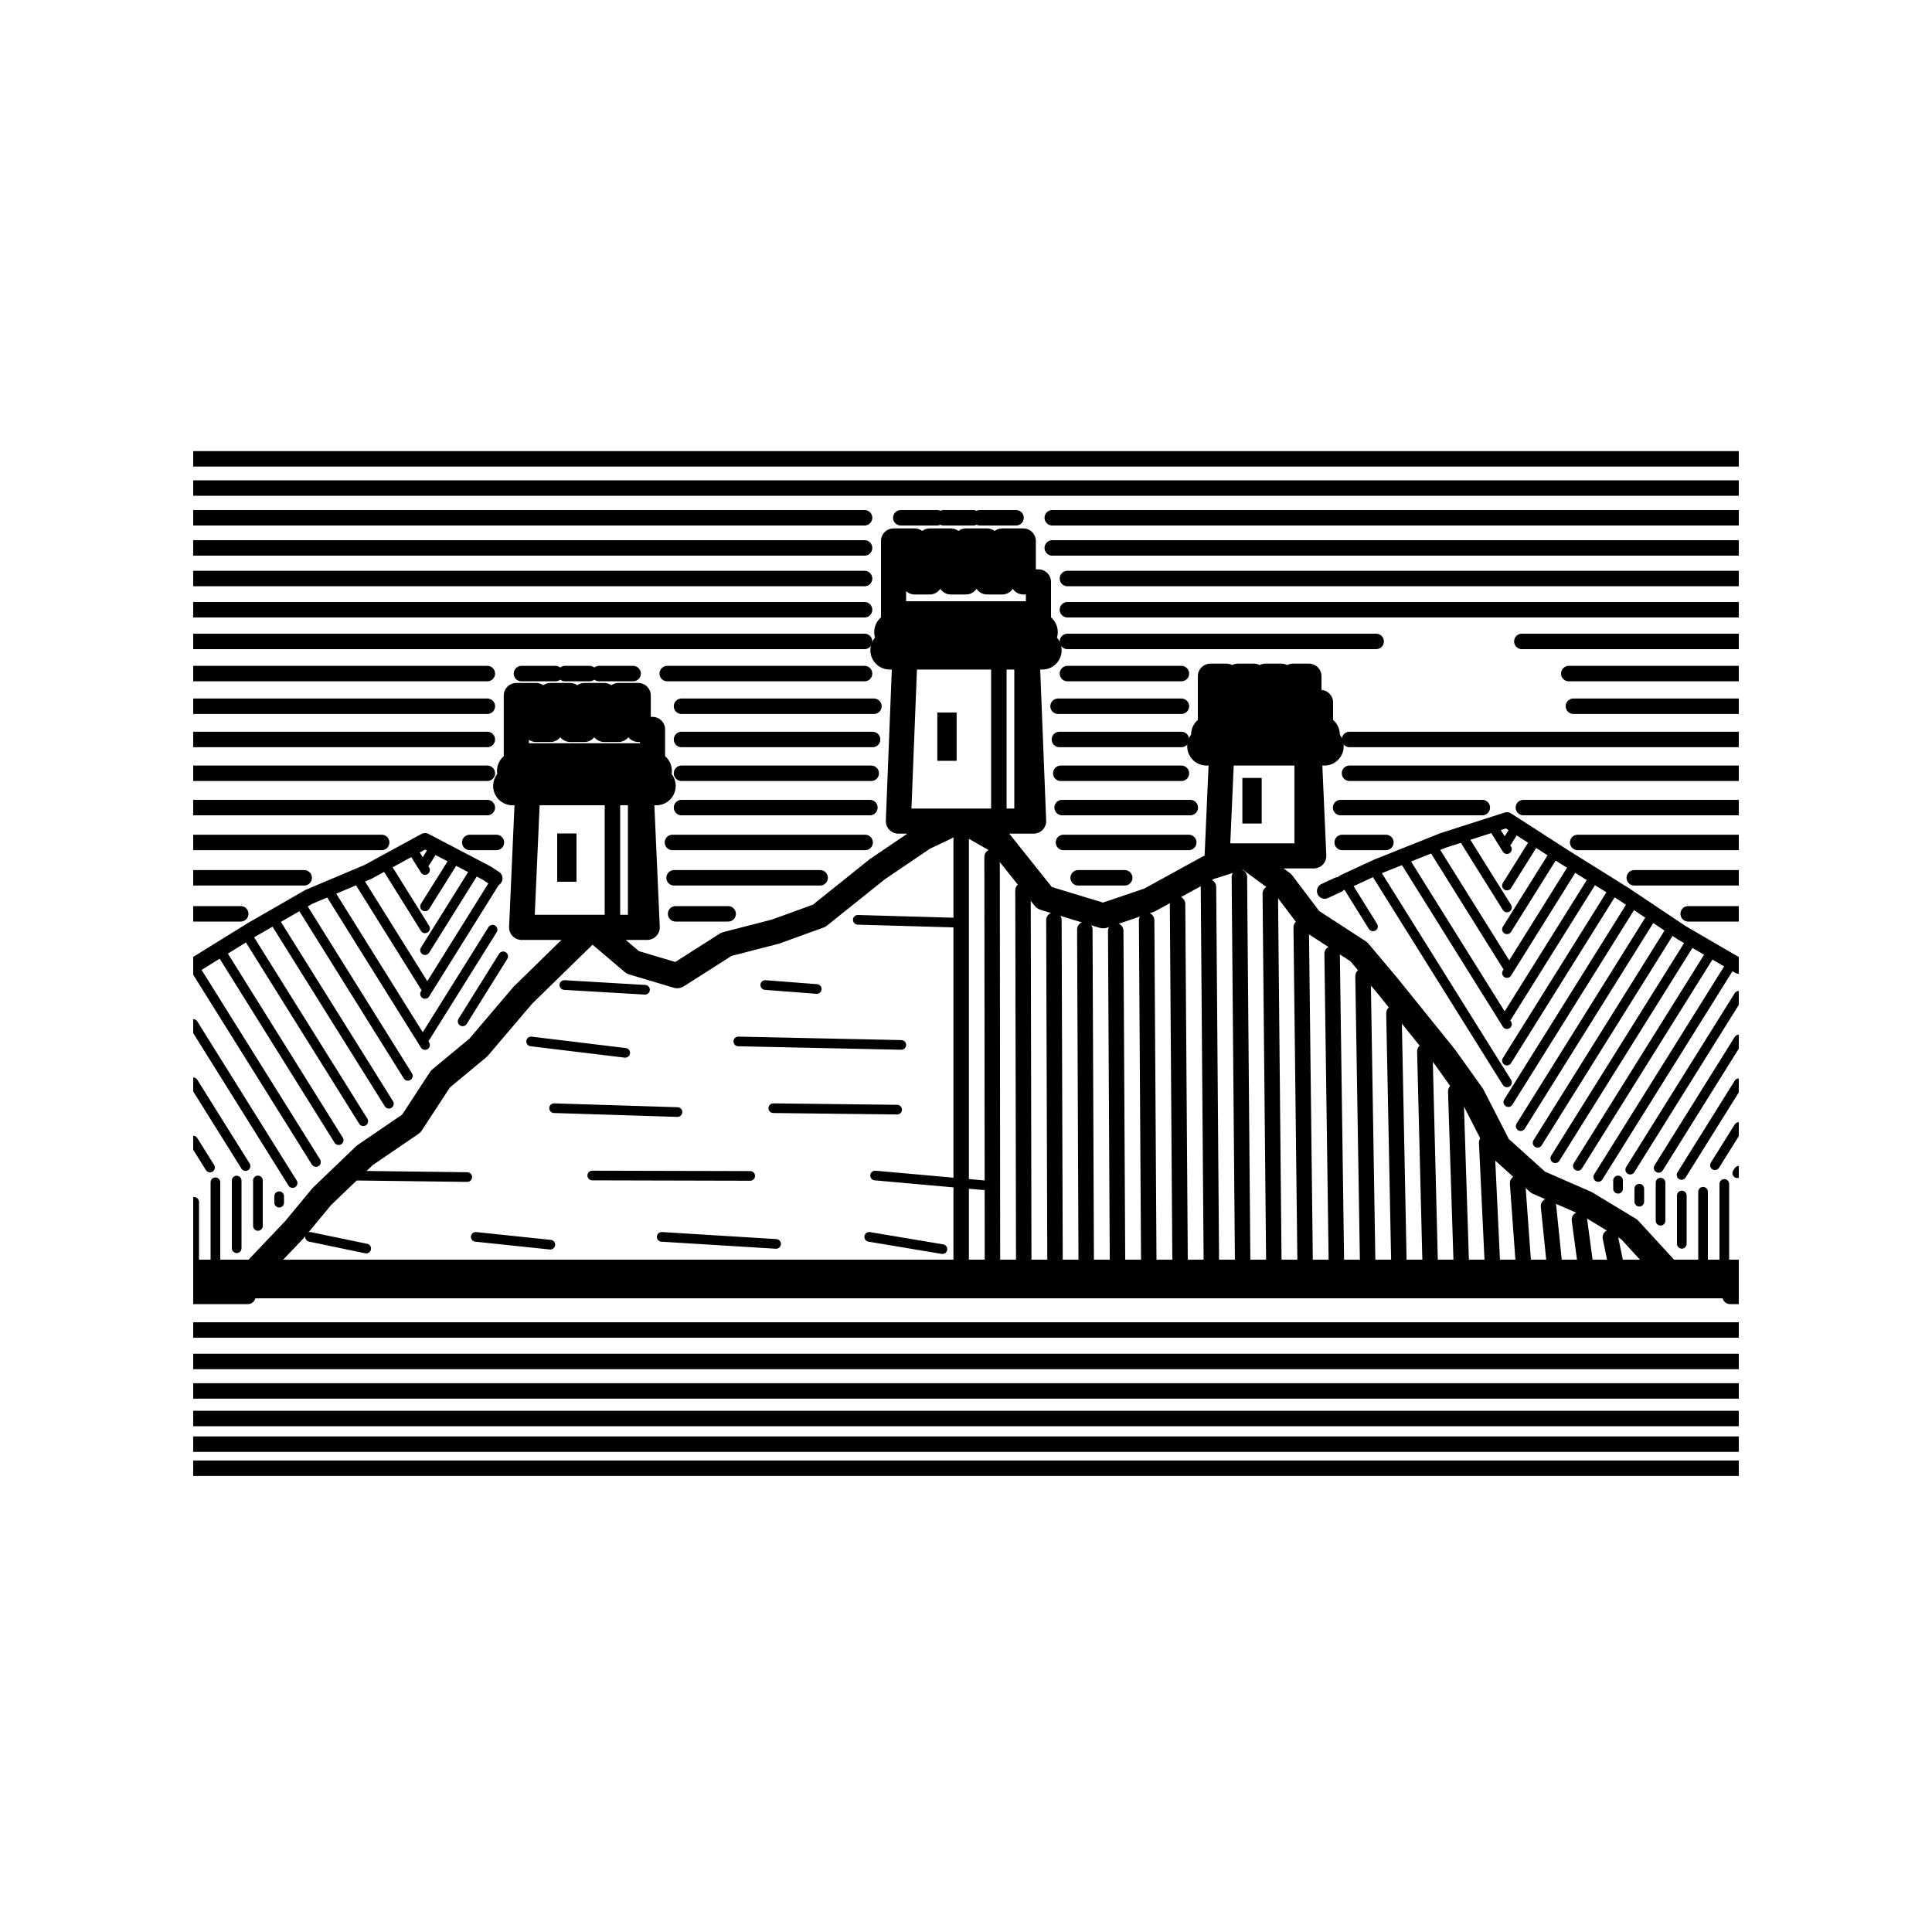
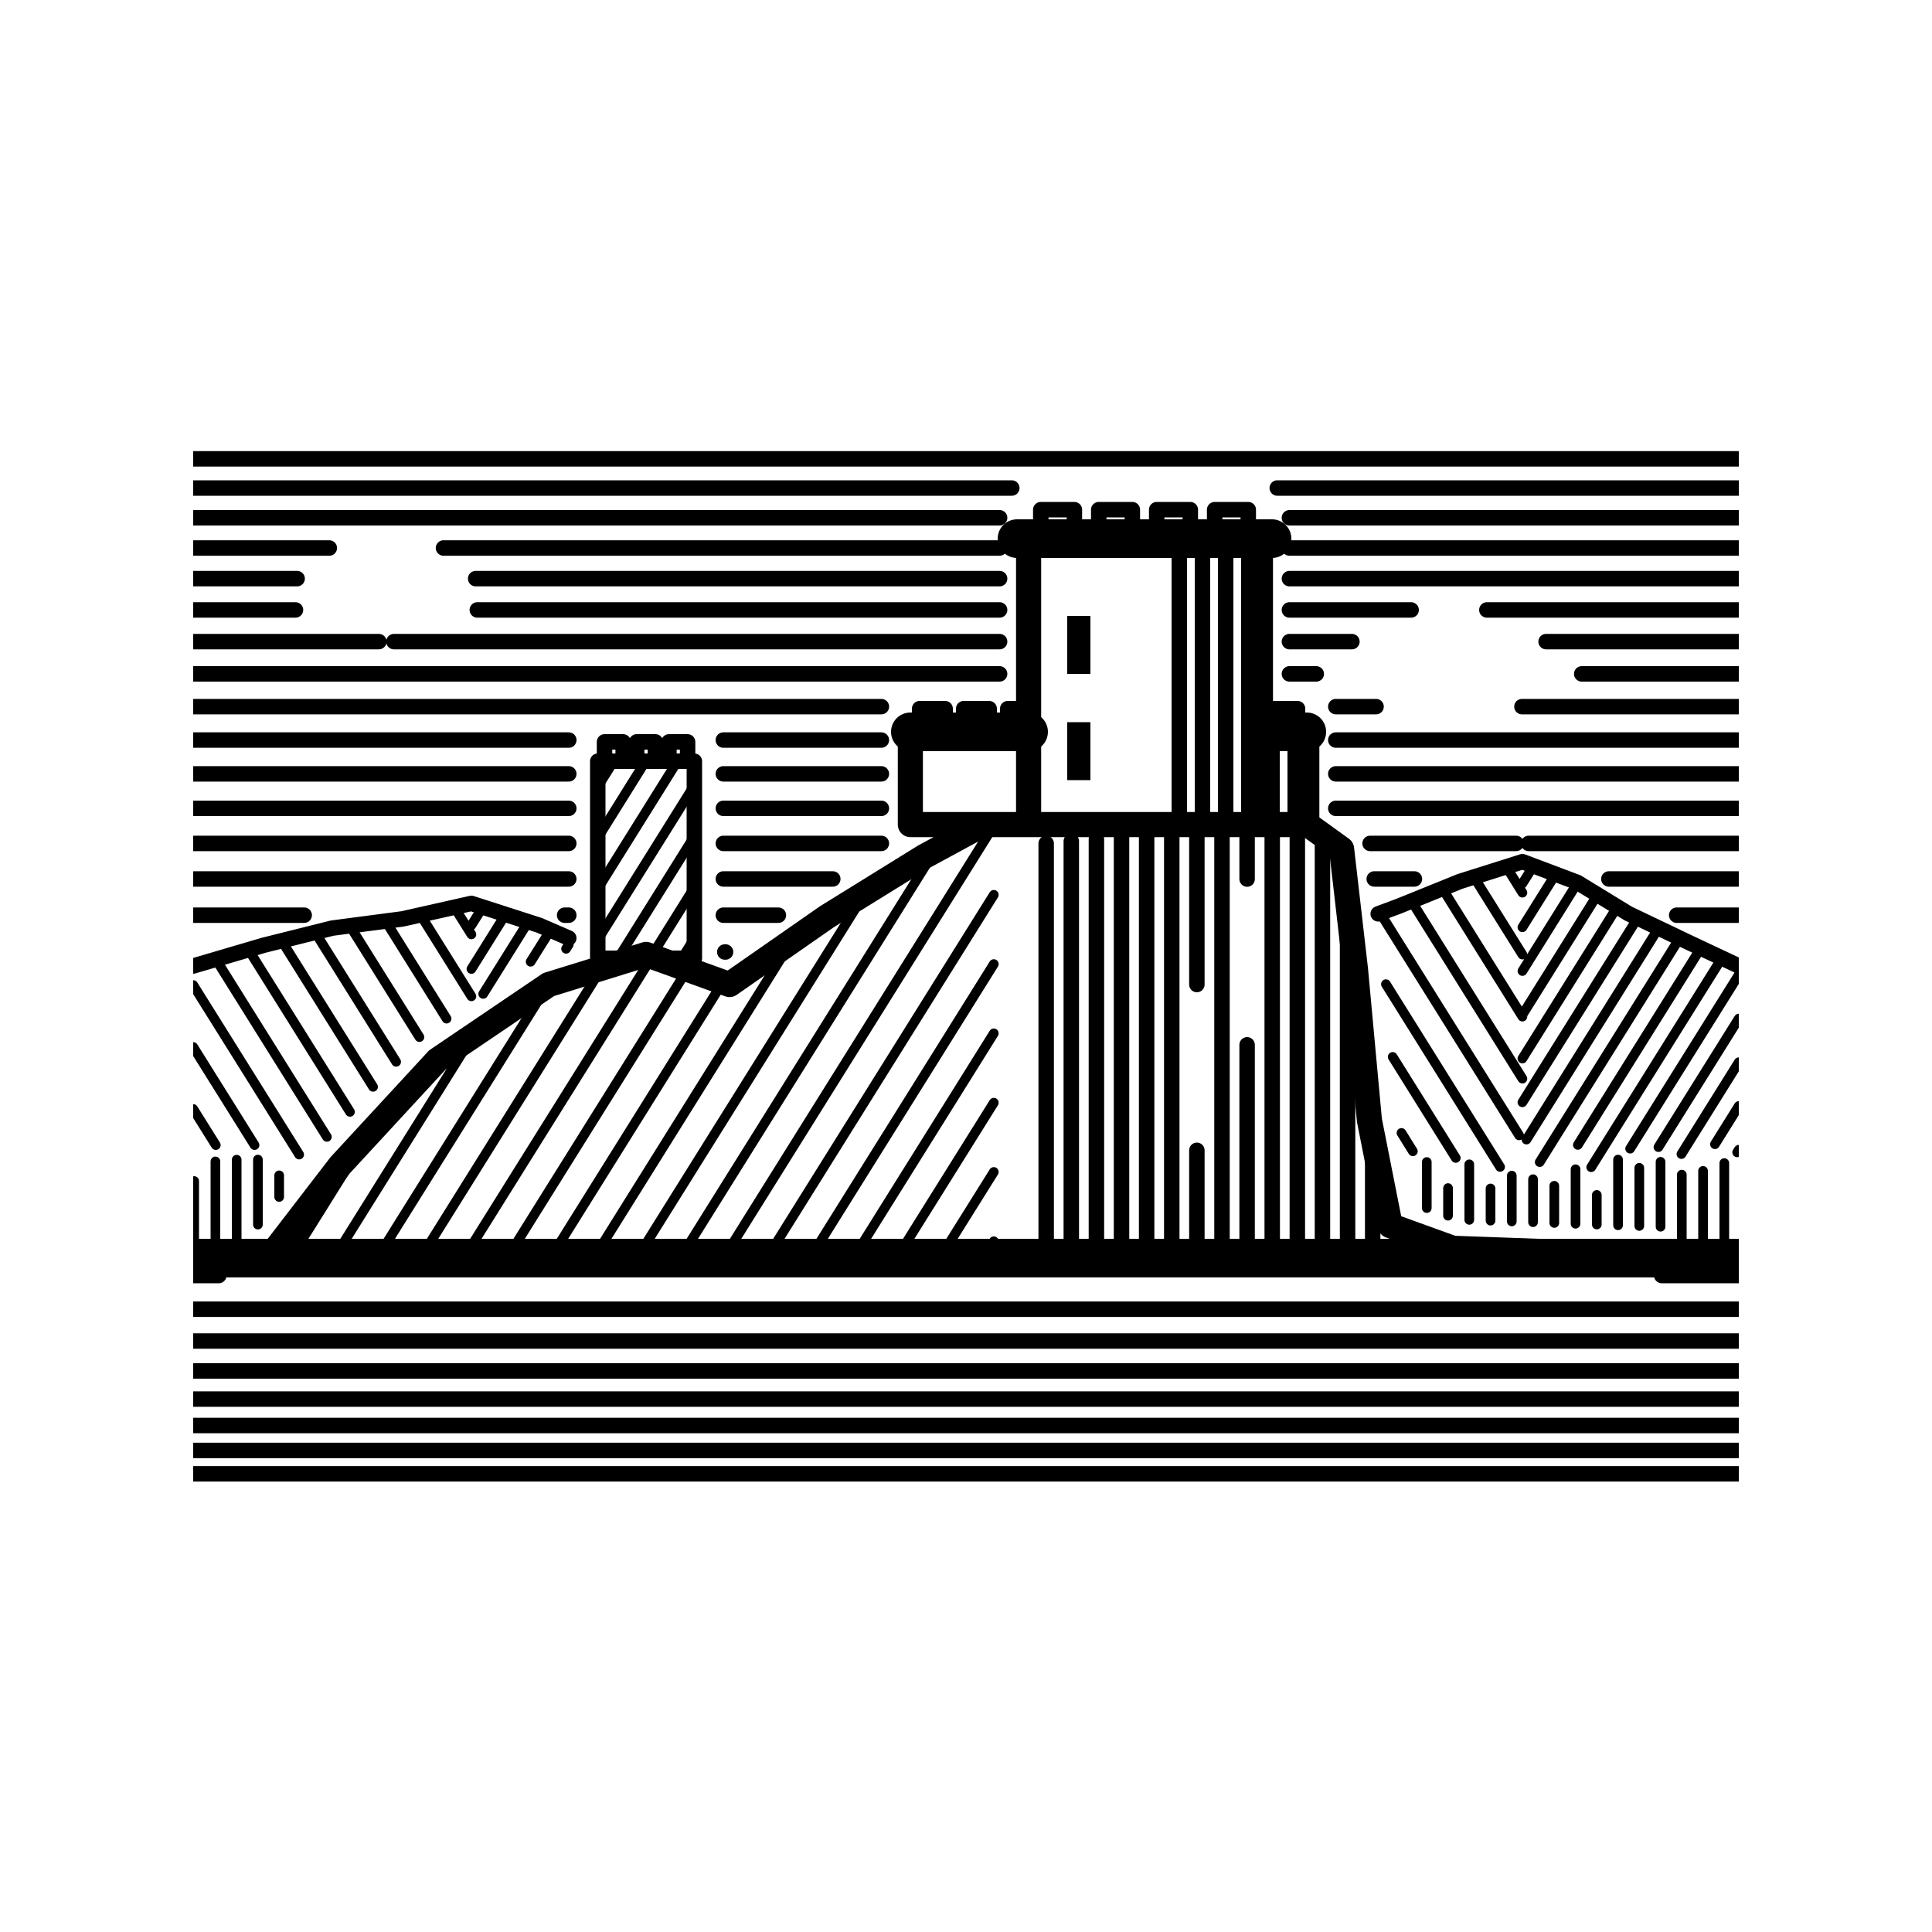
<svg xmlns="http://www.w3.org/2000/svg" viewBox="0 0 200 200">
  <defs>
    <clipPath id="w">
      <path d="M20 46L180 46L180 154L20 154Z" />
    </clipPath>
  </defs>
  <g clip-path="url(#w)" fill="none" stroke="#000" stroke-linecap="round" stroke-linejoin="round">
-     <path d="M57.68 86.28L59.68 86.28L59.68 91.28L57.68 91.28ZM97.03 73.76L99.03 73.76L99.03 78.76L97.03 78.76ZM128.61 80.53L130.61 80.53L130.61 85.25L128.61 85.25Z" fill="#000" stroke="none" />
-     <path d="M42.59 87.81L44 90.06M39.78 89.34L44 96.1M36.89 90.76L44 102.14M33.91 92.02L44 108.18M31 93.4L42.22 111.37M28.22 95L40.26 114.26M25.46 96.62L37.61 116.07M22.74 98.3L35.06 118.03M20.02 99.99L32.71 120.29M20 106L30.29 122.47M20 112.04L25.42 120.71M20 118.08L21.74 120.86M44 89.3L45.07 87.6M44 93.83L47.2 88.72M44 98.36L49.33 89.83M44 102.89L51.2 91.36M44 107.42L50.99 96.24M47.89 105.73L52.09 99M154.43 85.38L156 87.9M151.28 86.39L156 93.94M148.19 87.48L156 99.98M145.17 88.68L156 106.02M142.16 89.91L156 112.05M139.24 91.26L142.13 95.9M156 87.14L157.01 85.53M156 91.67L159.03 86.83M156 96.2L161.05 88.13M156 100.73L163.07 89.41M156 105.26L165.11 90.69M156 109.79L167.14 91.96M156.14 114.09L169.16 93.26M157.42 116.58L171.15 94.6M159.17 118.3L173.15 95.93M161 119.9L175.19 97.2M163.34 120.69L177.26 98.41M165.45 121.84L179.34 99.61M168.76 121.08L180 103.08M171.7 120.9L180 107.61M174.07 121.63L180 112.14M177.53 120.62L180 116.67M179.84 121.45L180 121.2M182.9 124.92L182.9 132.4M180.7 122.85L180.7 132.4M178.5 122.56L178.5 132.4M176.3 123.37L176.3 131.16M174.1 123.76L174.1 128.76M171.9 122.43L171.9 126.37M169.7 123.05L169.7 124.4M167.5 122.2L167.5 123.06M28.9 123.83L28.9 124.5M26.7 122.2L26.7 126.91M24.5 122.21L24.5 129.22M24.5 131.5L24.5 132.4M22.3 122.39L22.3 132.4M20.1 124.42L20.1 132.4M88.8 95.22L98.98 95.51M58.42 101.97L66.77 102.46M79.22 101.97L84.55 102.38M54.98 107.81L64.72 108.99M76.43 107.81L93.3 108.17M57.36 114.72L70.13 115.12M80.05 114.72L92.87 114.87M35.8 121.69L48.37 121.85M61.31 121.69L77.66 121.73M90.59 121.69L101.79 122.69M32.09 128.04L37.91 129.25M49.25 128.04L56.97 128.85M68.5 128.04L80.34 128.77M89.98 128.04L97.56 129.31" stroke-width="1" />
-     <path d="M20 47.5L180 47.5M20 50.52L180 50.52M20 53.6L89.5 53.6M93.25 53.6L97 53.6M97.68 53.6L100.75 53.6M101.43 53.6L105.18 53.6M108.93 53.6L180 53.6M20 56.72L89.5 56.72M93.25 56.72L97 56.72M97.68 56.72L100.75 56.72M101.43 56.72L105.18 56.72M108.93 56.72L180 56.72M20 59.89L89.5 59.89M110.5 59.89L180 59.89M20 63.12L89.5 63.12M110.5 63.12L180 63.12M20 66.4L89.5 66.4M110.5 66.4L142.46 66.4M157.54 66.4L180 66.4M20 69.73L50.45 69.73M53.98 69.73L57.5 69.73M58.49 69.73L61.03 69.73M62.02 69.73L65.54 69.73M69.07 69.73L89.5 69.73M110.5 69.73L122.3 69.73M162.4 69.73L180 69.73M20 73.11L50.45 73.11M70.55 73.11L90.47 73.11M109.53 73.11L122.3 73.11M162.88 73.11L180 73.11M20 76.55L50.45 76.55M70.55 76.55L90.33 76.55M109.67 76.55L122.3 76.55M139.7 76.55L180 76.55M20 80.05L50.45 80.05M70.55 80.05L90.19 80.05M109.81 80.05L122.3 80.05M139.7 80.05L180 80.05M20 83.6L50.45 83.6M70.55 83.6L90.05 83.6M109.95 83.6L123.22 83.6M138.78 83.6L153.45 83.6M157.7 83.6L180 83.6M20 87.21L39.51 87.21M48.63 87.21L51.39 87.21M69.61 87.21L89.56 87.21M110.09 87.21L123.06 87.21M138.94 87.21L143.47 87.21M163.32 87.21L180 87.21M20 90.87L31.49 90.87M69.78 90.87L84.9 90.87M111.61 90.87L116.43 90.87M169.18 90.87L180 90.87M20 94.6L24.92 94.6M69.94 94.6L75.38 94.6M174.76 94.6L180 94.6M20 100L26.07 96.24L31.98 92.84L38.09 90.26L44 87.04L50.4 90.39L51.22 90.93M137.13 92.24L138.51 91.6M139.12 91.32L142.52 89.74L149.39 87L156 84.88L161.83 88.64L168.17 92.6L174.06 96.54L180 100M20 134.2L25.66 134.2M179.1 134.2L180 134.2M20 137.68L180 137.68M20 140.94L180 140.94M20 143.99L180 143.99M20 146.84L180 146.84M20 149.5L180 149.5M20 151.99L180 151.99M99.5 86.88L99.5 132M102.7 88.71L102.74 132M105.9 92.17L105.98 132M109.1 95.25L109.22 132M112.3 96.22L112.45 132M115.5 96.36L115.69 132M118.7 95.27L118.93 132M121.9 93.58L122.17 132M125.1 91.82L125.41 132M128.3 90.79L128.65 132M131.5 92.5L131.88 132M134.7 96L135.12 132M137.9 98.73L138.36 132M141.1 101.04L141.6 132M144.3 104.88L144.84 132M147.5 108.84L148.08 132M150.7 112.98L151.31 132M153.9 118.29L154.55 132M157.1 122.48L157.79 132M160.3 124.86L161.03 132M163.5 126.26L164.27 132M166.7 128.09L167.51 132M65.8 81.86L65.8 95.5M63.4 81.86L63.4 95.5M105.8 67.81L105.8 84.5M103.4 67.81L103.4 84.5M134.8 77.75L134.8 88.1" stroke-width="1.6" />
-     <path d="M26 132L30.48 127.29L33.32 123.86L37.76 119.6L42.58 116.31L45.6 111.69L49.52 108.44L54.12 103.03L58.05 99.19L61.28 96.04L65.51 99.63L70.1 101L75.2 97.75L80.31 96.43L84.8 94.8L90.83 89.97L95.6 86.74L99.25 85M99.71 85L103.51 87.17L108.12 92.95L114.2 94.8L118.98 93.18L125.17 89.78L128.9 88.6L132.74 91.41L135.67 95.28L140.66 98.52L143.61 102.02L149.6 109.45L152.42 113.4L155.14 118.71L159.23 122.4L164.18 124.56L168.66 127.27L173 132M54.65 81.36L66.35 81.36L67 96L54 96ZM53.45 78.24L67.55 78.24L67.55 81.36L53.45 81.36ZM53.45 79.8L53.45 72L55.49 72L55.49 75.51L56.98 75.51L56.98 72L59.02 72L59.02 75.51L60.5 75.51L60.5 72L62.54 72L62.54 75.51L64.03 75.51L64.03 72L66.07 72L66.07 75.51L67.55 75.51L67.55 75.51L67.55 79.8ZM93.7 67.31L106.3 67.31L107 85L93 85ZM92.5 63.54L107.5 63.54L107.5 67.31L92.5 67.31ZM92.5 65.43L92.5 56L94.68 56L94.68 60.24L96.25 60.24L96.25 56L98.43 56L98.43 60.24L100 60.24L100 56L102.18 56L102.18 60.24L103.75 60.24L103.75 56L105.93 56L105.93 60.24L107.5 60.24L107.5 60.24L107.5 65.43ZM126.5 77.25L135.5 77.25L136 88.6L126 88.6ZM125.3 74.84L136.7 74.84L136.7 77.25L125.3 77.25ZM125.3 76.05L125.3 70L126.95 70L126.95 72.72L128.15 72.72L128.15 70L129.8 70L129.8 72.72L131 72.72L131 70L132.65 70L132.65 72.72L133.85 72.72L133.85 70L135.5 70L135.5 72.72L136.7 72.72L136.7 72.72L136.7 76.05Z" stroke-width="2.6" />
-     <path d="M53.05 81.36L67.95 81.36M53.45 79.8L67.55 79.8M92.1 67.31L107.9 67.31M92.5 65.43L107.5 65.43M124.9 77.25L137.1 77.25M125.3 76.05L136.7 76.05M20 132.4L180 132.4" stroke-width="4" />
+     <path d="M110.48 63.76L112.88 63.76L112.88 69.76L110.48 69.76ZM110.48 74.76L112.88 74.76L112.88 80.76L110.48 80.76Z" fill="#000" stroke="none" />
+     <path d="M47.04 93.92L48.8 96.73M43.53 94.71L48.8 103.14M39.92 95.35L46.23 105.45M36.22 95.84L43.42 107.36M32.63 96.52L41.01 109.92M29.16 97.39L38.62 112.51M25.73 98.31L36.23 115.1M22.35 99.31L33.84 117.69M20 101.97L30.97 119.52M20 108.38L26.35 118.54M20 114.8L22.34 118.54M48.8 95.78L49.98 93.9M48.8 100.31L52.33 94.66M50.02 102.89L54.69 95.42M54.93 99.56L56.98 96.29M58.6 98.22L58.88 97.77M155.93 89.73L157.6 92.41M152.58 90.79L157.6 98.82M149.32 91.98L157.6 105.24M146.11 93.27L157.6 111.66M142.88 94.52L157.26 117.53M143.47 101.88L155.29 120.8M144.17 109.41L150.7 119.87M145.08 117.28L146.26 119.18M157.6 91.46L158.75 89.63M157.6 95.99L161.04 90.49M157.6 100.52L163.32 91.36M157.6 105.05L165.37 92.62M157.6 109.58L167.42 93.87M157.6 114.11L169.53 95.03M158.02 117.97L171.7 96.07M159.39 120.3L173.88 97.11M163.34 118.52L176.07 98.14M164.72 120.83L178.25 99.18M168.75 118.91L180 100.91M171.68 118.75L180 105.44M174.06 119.47L180 109.96M177.53 118.45L180 114.49M179.83 119.29L180 119.02M182.9 122.76L182.9 130.24M180.7 120.69L180.7 130.24M178.5 120.4L178.5 130.24M176.3 121.21L176.3 130.24M174.1 121.6L174.1 130.24M171.9 120.27L171.9 126.99M169.7 120.89L169.7 126.91M167.5 120.04L167.5 126.84M165.3 123.7L165.3 126.76M163.1 121.04L163.1 126.68M160.9 122.75L160.9 126.6M158.7 122.07L158.7 126.52M156.5 121.7L156.5 126.44M154.3 123.03L154.3 126.36M152.1 120.53L152.1 126.28M149.9 122.99L149.9 125.85M147.7 120.29L147.7 125.06M28.9 121.67L28.9 123.91M26.7 120.04L26.7 126.77M24.5 120.05L24.5 129.63M22.3 120.23L22.3 130.24M20.1 122.26L20.1 130.24M61.88 81.44L63.53 78.8M61.88 86.73L66.83 78.8M61.88 92.01L70.13 78.8M61.88 97.29L71.88 81.29M63.99 99.2L71.88 86.57M67.42 99L71.88 91.86M70.59 99.2L71.88 97.14M30.24 130L37.95 117.66M34.72 130L48.94 107.24M39.2 130L56.71 101.98M43.68 130L62.29 100.22M48.16 130L67.52 99.03M52.64 130L71.17 100.35M57.13 130L74.83 101.67M61.61 130L81.95 97.44M66.09 130L89.55 92.46M70.57 130L96.77 88.07M75.05 130L102.88 85.46M79.53 130L102.88 92.63M84.01 130L102.88 99.8M88.49 130L102.88 106.97M92.97 130L102.88 114.15M97.45 130L102.88 121.32M101.93 130L102.88 128.49" stroke-width="1" />
+     <path d="M20 47.5L180 47.5M20 50.52L104.74 50.52M132.22 50.52L180 50.52M20 53.6L103.48 53.6M133.48 53.6L180 53.6M20 56.73L34.09 56.73M45.91 56.73L103.48 56.73M133.48 56.73L180 56.73M20 59.9L30.76 59.9M49.24 59.9L103.48 59.9M133.48 59.9L180 59.9M20 63.14L30.59 63.14M49.41 63.14L103.48 63.14M133.48 63.14L146.08 63.14M153.92 63.14L180 63.14M20 66.42L39.22 66.42M40.78 66.42L103.48 66.42M133.48 66.42L139.95 66.42M160.05 66.42L180 66.42M20 69.76L103.48 69.76M133.48 69.76L136.26 69.76M163.74 69.76L180 69.76M20 73.15L91.24 73.15M138.28 73.15L142.45 73.15M157.55 73.15L180 73.15M20 76.61L58.88 76.61M74.88 76.61L91.24 76.61M138.28 76.61L180 76.61M20 80.11L58.88 80.11M74.88 80.11L91.24 80.11M138.28 80.11L180 80.11M20 83.68L58.88 83.68M74.88 83.68L91.24 83.68M138.28 83.68L180 83.68M20 87.31L58.88 87.31M74.88 87.31L91.24 87.31M141.83 87.31L156.95 87.31M158.25 87.31L180 87.31M20 90.99L58.88 90.99M74.88 90.99L86.21 90.99M142.26 90.99L146.42 90.99M166.55 90.99L180 90.99M20 94.74L31.49 94.74M58.45 94.74L58.88 94.74M74.88 94.74L80.58 94.74M173.57 94.74L180 94.74M75.03 98.55L75.11 98.55M20 100L27.27 97.86L34.38 96.08L41.69 95.12L48.8 93.52L55.84 95.79L58.88 97.11M142.67 94.6L144.77 93.82L151.12 91.25L157.6 89.2L163.28 91.34L168.56 94.57L174.52 97.42L180 100M20 132.04L22.65 132.04M172.02 132.04L180 132.04M20 135.53L180 135.53M20 138.82L180 138.82M20 141.92L180 141.92M20 144.83L180 144.83M20 147.57L180 147.57M20 150.15L180 150.15M20 152.57L180 152.57M61.88 78.8L62.58 78.8L64.51 78.8L65.91 78.8L67.85 78.8L69.25 78.8L71.18 78.8L71.88 78.8L71.88 99.2L67.99 99.2M65.59 99.2L61.88 99.2L61.88 78.8M62.58 76.8L64.51 76.8L64.51 78.8L62.58 78.8ZM65.91 76.8L67.85 76.8L67.85 78.8L65.91 78.8ZM69.25 76.8L71.18 76.8L71.18 78.8L69.25 78.8ZM147.3 128.4L147.3 129.7M144.7 127.46L144.7 129.7M142.1 117.98L142.1 129.7M139.5 93.55L139.5 129.7M136.9 86.75L136.9 129.7M134.3 85.36L134.3 129.7M131.7 85.36L131.7 129.7M129.1 85.53L129.1 91M129.1 108.16L129.1 129.7M126.5 85.75L126.5 129.7M123.9 85.97L123.9 101.92M123.9 119.08L123.9 129.7M121.3 86.19L121.3 129.7M118.7 86.42L118.7 129.7M116.1 86.64L116.1 129.7M113.5 86.86L113.5 129.7M110.9 87.08L110.9 129.7M108.3 87.31L108.3 129.7M95.2 73.36L97.84 73.36L97.84 75.76L95.2 75.76ZM99.76 73.36L102.4 73.36L102.4 75.76L99.76 75.76ZM104.32 73.36L106.48 73.36M106.48 75.76L104.32 75.76L104.32 73.36M131.68 73.36L134.32 73.36L134.32 75.76L131.68 75.76ZM134.08 77.06L134.08 85.06M131.68 77.06L131.68 85.06M129.28 56.86L129.28 85.06M126.88 56.86L126.88 85.06M124.48 56.86L124.48 85.06M122.08 56.86L122.08 85.06M107.74 52.76L111.22 52.76L111.22 55.76L107.74 55.76ZM113.74 52.76L117.22 52.76L117.22 55.76L113.74 55.76ZM119.74 52.76L123.22 52.76L123.22 55.76L119.74 55.76ZM125.74 52.76L129.22 52.76L129.22 55.76L125.74 55.76Z" stroke-width="1.6" />
+     <path d="M28 130L35.2 120.64L45.28 109.72L56.8 101.92L66.88 98.8L75.52 101.92L85.6 94.9L95.68 88.66L101.77 85.36M135.28 85.28L138.88 87.88L140.32 100.36L141.76 115.96L143.92 126.88L150.4 129.22L172 130L28 130M94.24 75.76L95.2 75.76L97.84 75.76L99.76 75.76L102.4 75.76L104.32 75.76L106.48 75.76M130.48 75.76L131.68 75.76L134.32 75.76L135.28 75.76L135.28 85.36L130.48 85.36L106.48 85.36L94.24 85.36L94.24 75.76M106.48 55.76L107.74 55.76L111.22 55.76L113.74 55.76L117.22 55.76L119.74 55.76L123.22 55.76L125.74 55.76L129.22 55.76L130.48 55.76L130.48 85.36L106.48 85.36L106.48 55.76" stroke-width="2.6" />
+     <path d="M94.24 75.76L106.48 75.76M130.48 75.76L135.28 75.76M105.28 55.76L131.68 55.76M20 130.24L180 130.24" stroke-width="4" />
  </g>
</svg>
